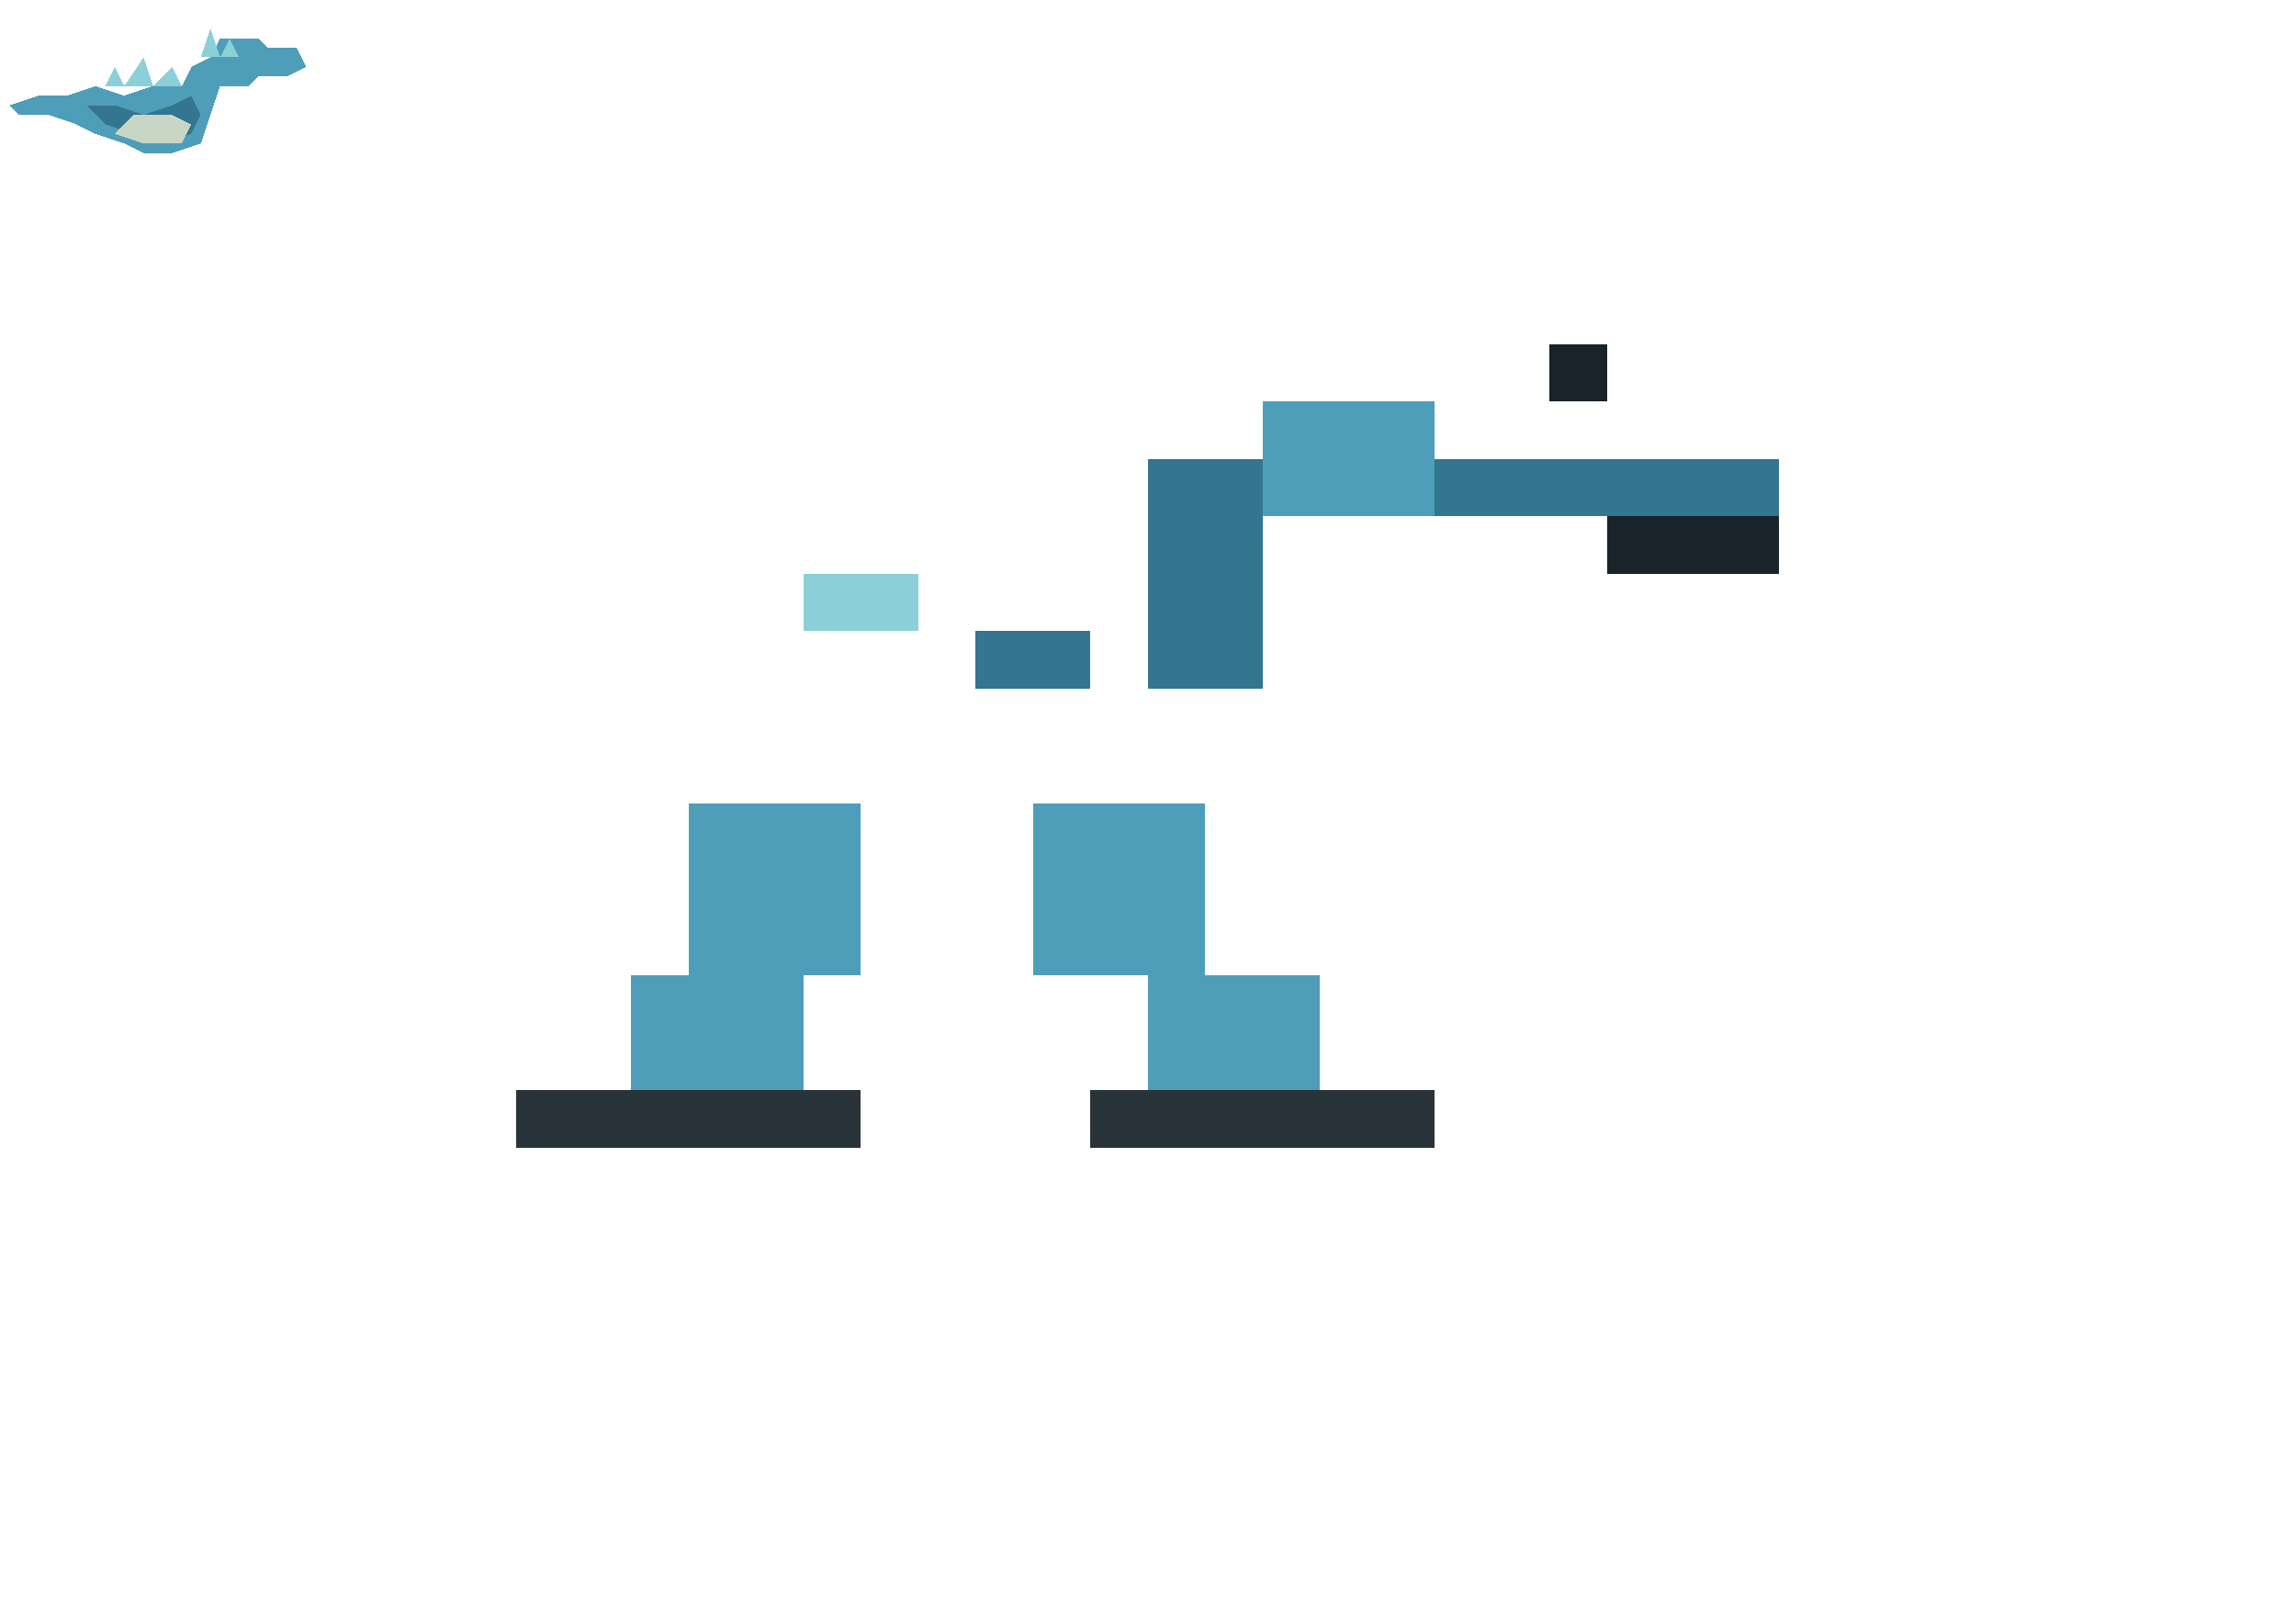
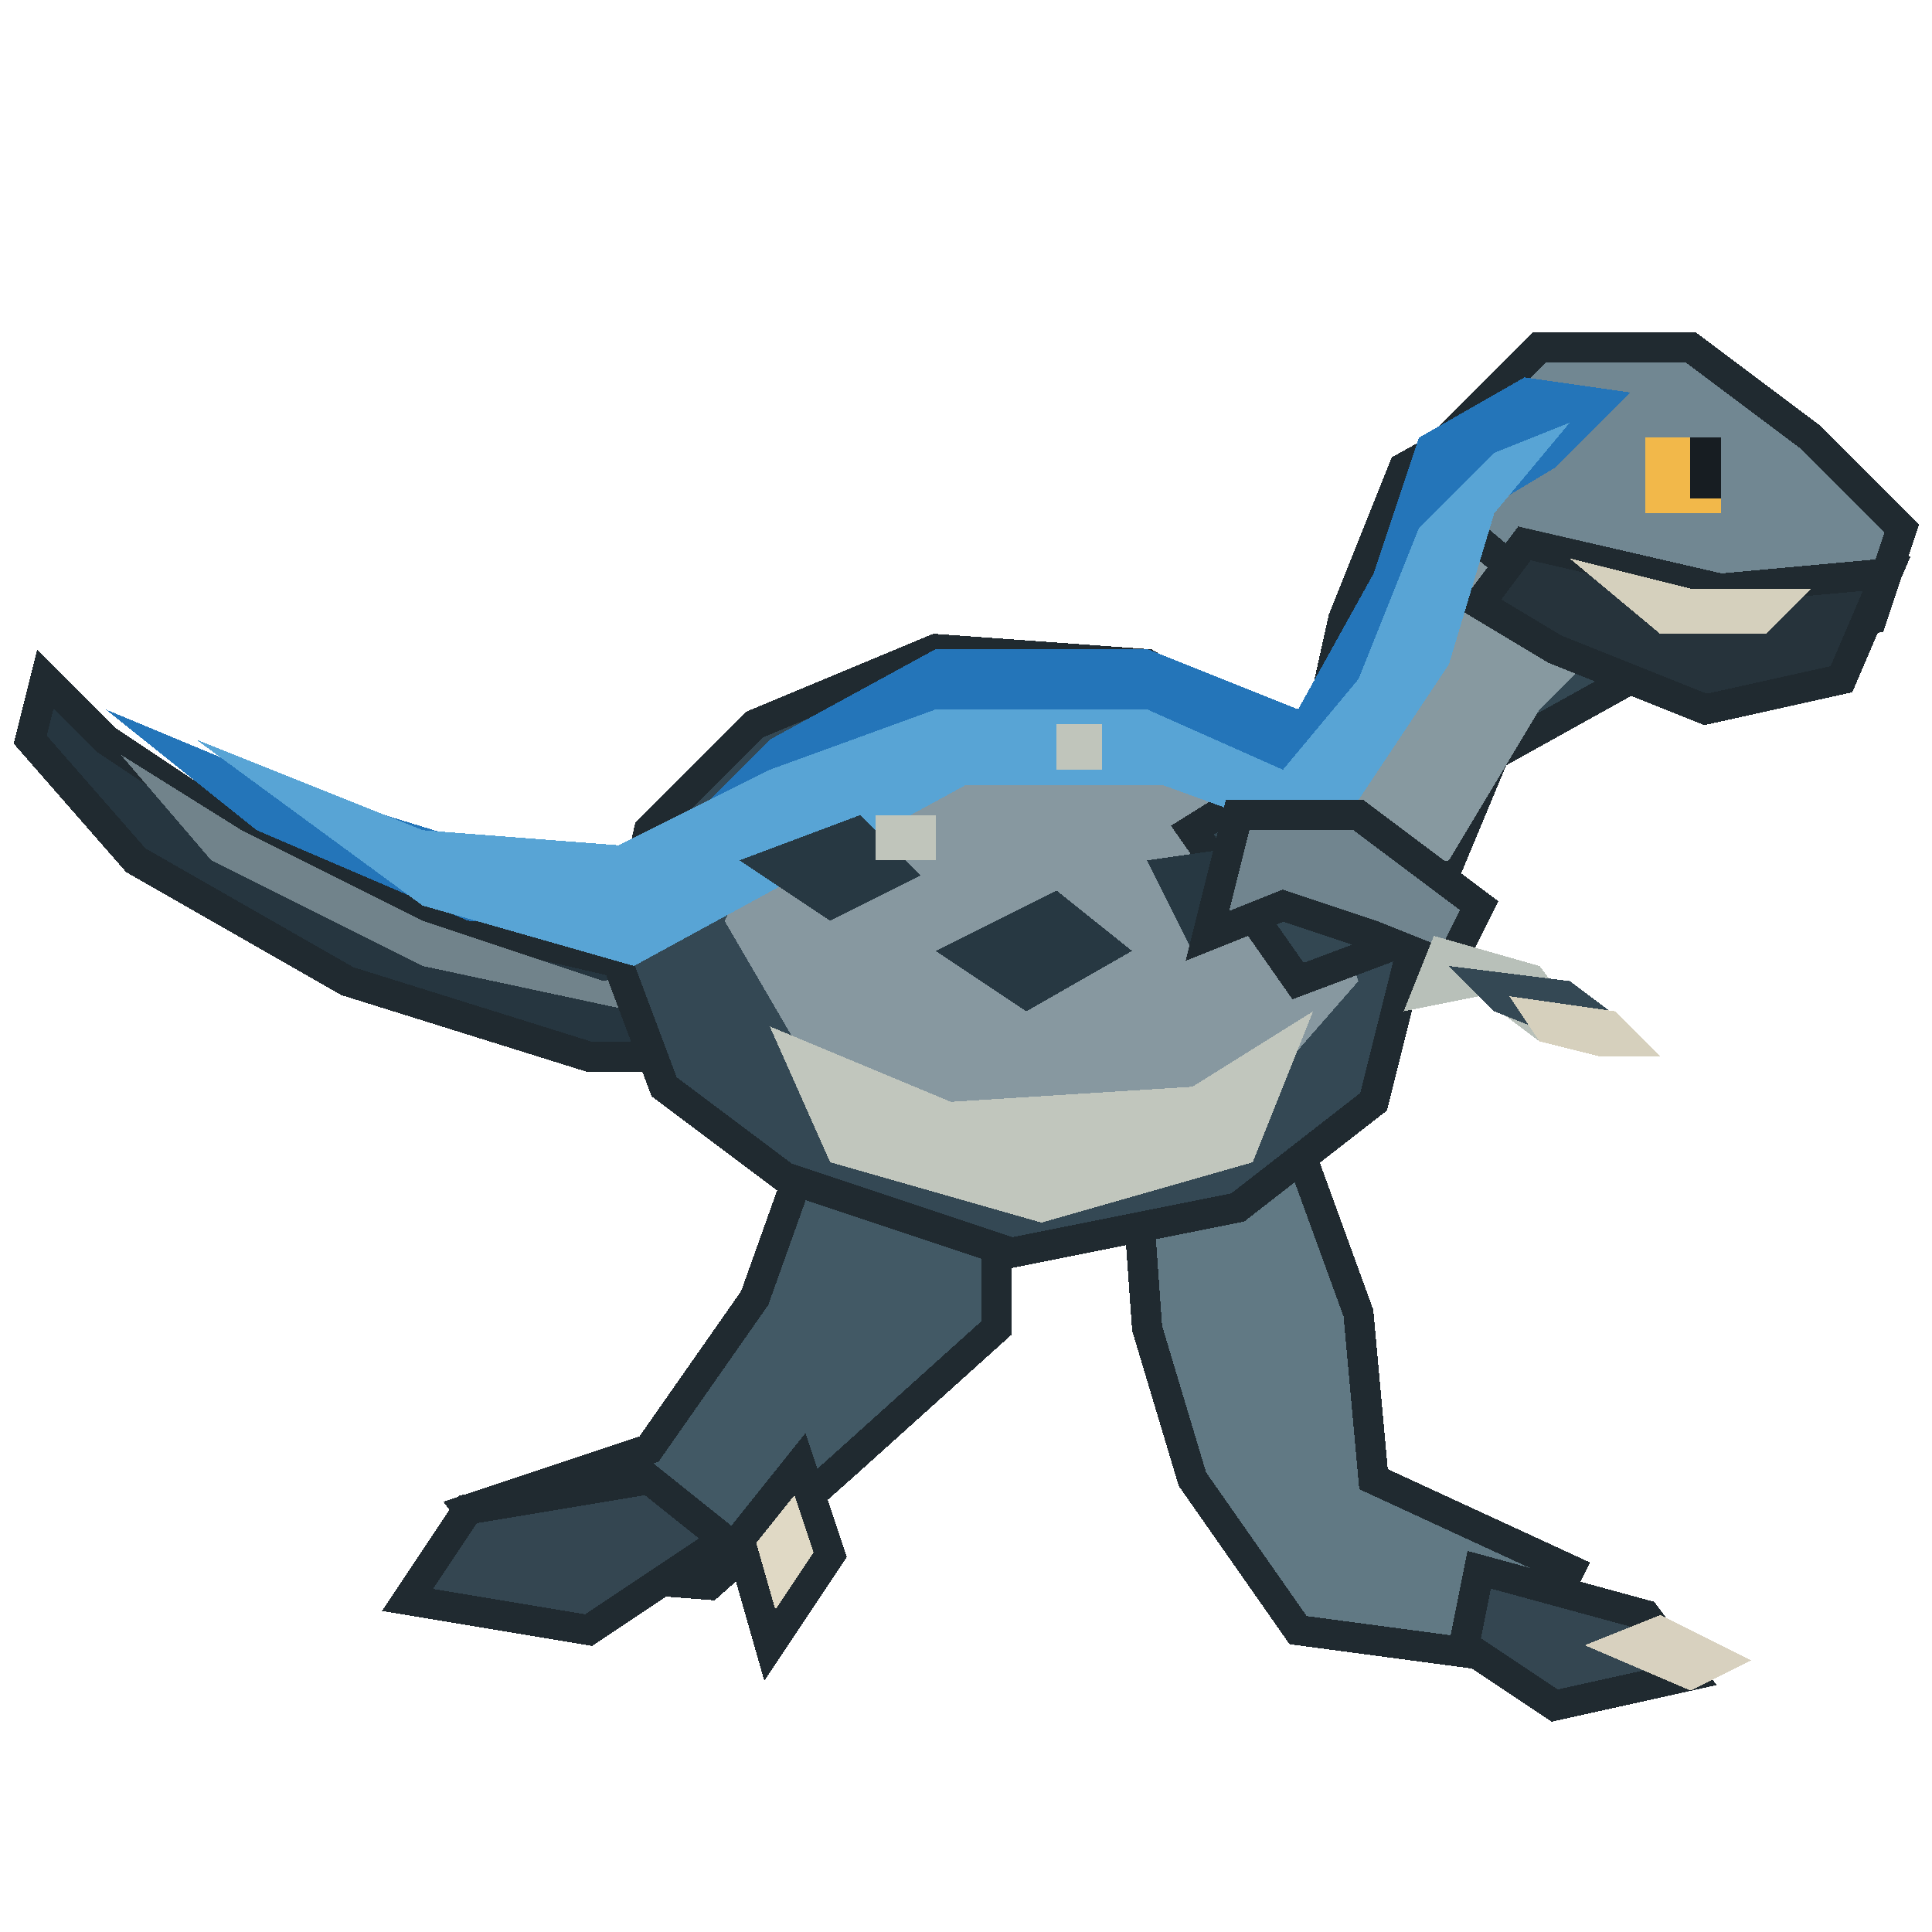
- <svg xmlns="http://www.w3.org/2000/svg" viewBox="0 0 240 168" shape-rendering="crispEdges">
-   <rect width="240" height="168" fill="none" />
-   <polygon points="7,10 10,9 13,10 16,9 19,9 20,7 22,6 23,4 27,4 28,5 31,5 32,7 30,8 27,8 26,9 23,9 22,12 21,15 18,16 15,16 13,15 10,14 8,13 5,12 2,12 1,11 4,10" fill="#4f9eb9" />
-   <polygon points="9,11 12,11 15,12 18,11 20,10 21,12 20,14 17,15 14,14 11,13" fill="#34758f" />
-   <polygon points="14,12 18,12 20,13 19,15 15,15 12,14" fill="#c7d6c5" />
-   <rect x="120" y="48" width="12" height="24" fill="#34758f" />
-   <rect x="132" y="42" width="18" height="12" fill="#4f9eb9" />
-   <rect x="150" y="48" width="18" height="6" fill="#34758f" />
-   <polygon points="11,9 12,7 13,9 15,6 16,9 18,7 19,9" fill="#8bd0d8" />
-   <polygon points="21,6 22,3 23,6 24,4 25,6" fill="#8bd0d8" />
-   <rect x="162" y="48" width="24" height="6" fill="#34758f" />
-   <rect x="168" y="54" width="18" height="6" fill="#18232a" />
-   <rect x="162" y="36" width="6" height="6" fill="#ffe36b" />
-   <rect x="162" y="36" width="6" height="6" fill="#18232a" />
-   <rect x="72" y="84" width="18" height="18" fill="#4f9eb9" />
-   <rect x="108" y="84" width="18" height="18" fill="#4f9eb9" />
-   <rect x="66" y="102" width="18" height="12" fill="#4f9eb9" />
-   <rect x="120" y="102" width="18" height="12" fill="#4f9eb9" />
-   <rect x="54" y="114" width="36" height="6" fill="#29343a" />
-   <rect x="114" y="114" width="36" height="6" fill="#29343a" />
-   <rect x="84" y="60" width="12" height="6" fill="#8bd0d8" />
-   <rect x="102" y="66" width="12" height="6" fill="#34758f" />
+ <svg xmlns="http://www.w3.org/2000/svg" viewBox="0 0 128 128" shape-rendering="crispEdges" role="img" aria-label="Violeta" data-character="Violeta" data-species="Velociraptor" data-age="adult" data-sex="female" data-lineage="Rosa" data-origin="Jurassic World" data-pose="runA">
+   <g>
+     <g stroke="#202a30" stroke-width="2" stroke-linejoin="miter">
+       <polygon points="55,72 66,77 66,88 56,97 47,105 34,104 31,100 43,96 50,86" fill="#425965" />
+       <polygon points="75,74 86,76 90,87 91,98 104,104 101,110 86,108 79,98 76,88" fill="#617984" />
+       <polygon points="31,100 43,98 48,102 39,108 27,106" fill="#344651" />
+       <polygon points="98,104 109,107 112,111 103,113 97,109" fill="#344651" />
+       <polygon points="49,102 53,97 55,103 51,109" fill="#e0d9c5" />
+       <polygon points="105,109 112,112 116,110 110,107" fill="#d8d1bf" stroke="none" />
+     </g>
+     <g stroke="#202a30" stroke-width="2" stroke-linejoin="miter">
+       <polygon points="55,61 42,64 29,61 16,55 7,49 3,45 2,49 9,57 23,65 39,70 55,70 63,65" fill="#263640" />
+       <polygon points="53,61 40,65 28,61 16,55 8,50 14,57 28,64 42,67 55,66" fill="#71838b" stroke="none" />
+       <polygon points="41,64 43,55 50,48 62,43 76,44 88,51 94,61 91,73 82,80 67,83 52,78 44,72" fill="#344854" />
+       <polygon points="48,61 53,52 65,48 78,49 87,56 90,65 83,73 69,77 55,73" fill="#8798a0" stroke="none" />
+       <polygon points="51,68 63,73 79,72 87,67 83,77 69,81 55,77" fill="#c1c6bd" stroke="none" />
+       <polygon points="79,55 87,50 89,41 93,31 102,26 111,29 114,36 108,45 99,50 94,62 86,65" fill="#334752" />
+       <polygon points="88,48 93,36 101,30 109,32 109,40 102,47 96,57 90,58" fill="#8799a0" stroke="none" />
+       <polygon points="96,29 102,23 112,23 120,29 126,35 124,41 115,43 103,40 97,35" fill="#718792" />
+       <polygon points="101,36 114,39 125,38 122,45 113,47 103,43 98,40" fill="#26333b" />
+       <polygon points="104,37 112,39 120,39 117,42 110,42" fill="#d5d0bd" stroke="none" />
+       <polygon points="7,47 19,52 32,56 44,56 51,49 62,43 76,43 86,47 91,38 94,29 101,25 108,26 103,31 98,34 94,45 88,54 78,49 64,48 54,54 45,62 31,61 17,55" fill="#2475b9" stroke="none" />
+       <polygon points="13,49 28,55 41,56 51,51 62,47 76,47 85,51 90,45 94,35 99,30 104,28 99,34 96,44 88,56 77,52 64,52 53,58 42,64 28,60" fill="#58a4d5" stroke="none" />
+       <polygon points="49,57 57,54 61,58 55,61" fill="#273842" stroke="none" />
+       <polygon points="62,63 70,59 75,63 68,67" fill="#273842" stroke="none" />
+       <polygon points="76,57 83,56 86,60 79,63" fill="#273842" stroke="none" />
+       <polygon points="82,54 90,54 98,60 96,64 91,62 85,60 80,62" fill="#71858f" />
+       <polygon points="95,62 102,64 105,68 102,69 98,66 93,67" fill="#b8c0b9" stroke="none" />
+       <polygon points="96,64 104,65 108,68 104,69 99,67" fill="#344854" stroke="none" />
+       <polygon points="100,66 107,67 110,70 106,70 102,69" fill="#d6d0bd" stroke="none" />
+       <rect x="109" y="29" width="5" height="5" fill="#f2b84a" stroke="none" />
+       <rect x="112" y="29" width="2" height="4" fill="#171d22" stroke="none" />
+       <rect x="58" y="54" width="4" height="3" fill="#c0c5bb" stroke="none" />
+       <rect x="70" y="48" width="3" height="3" fill="#c0c5bb" stroke="none" />
+     </g>
+   </g>
</svg>
